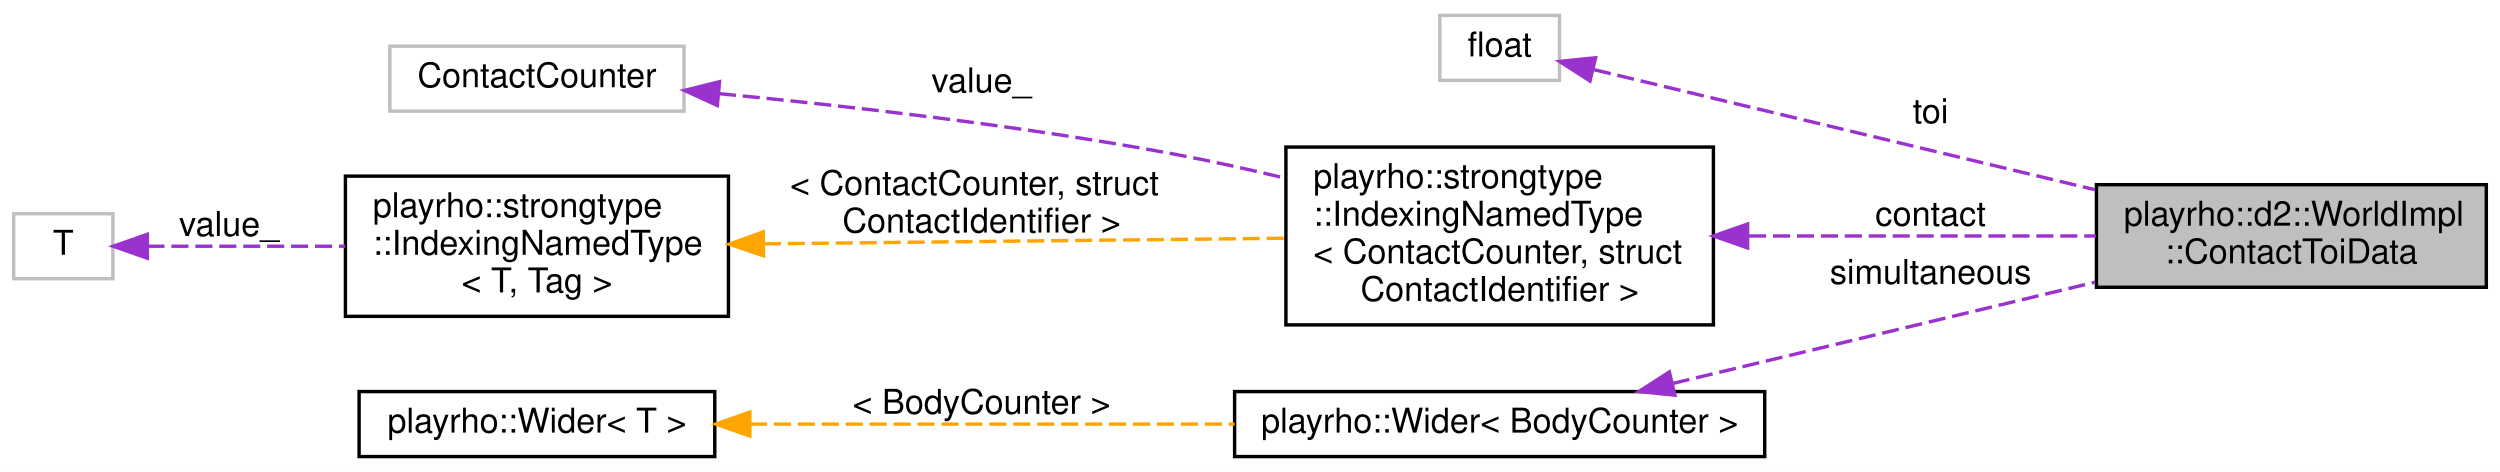
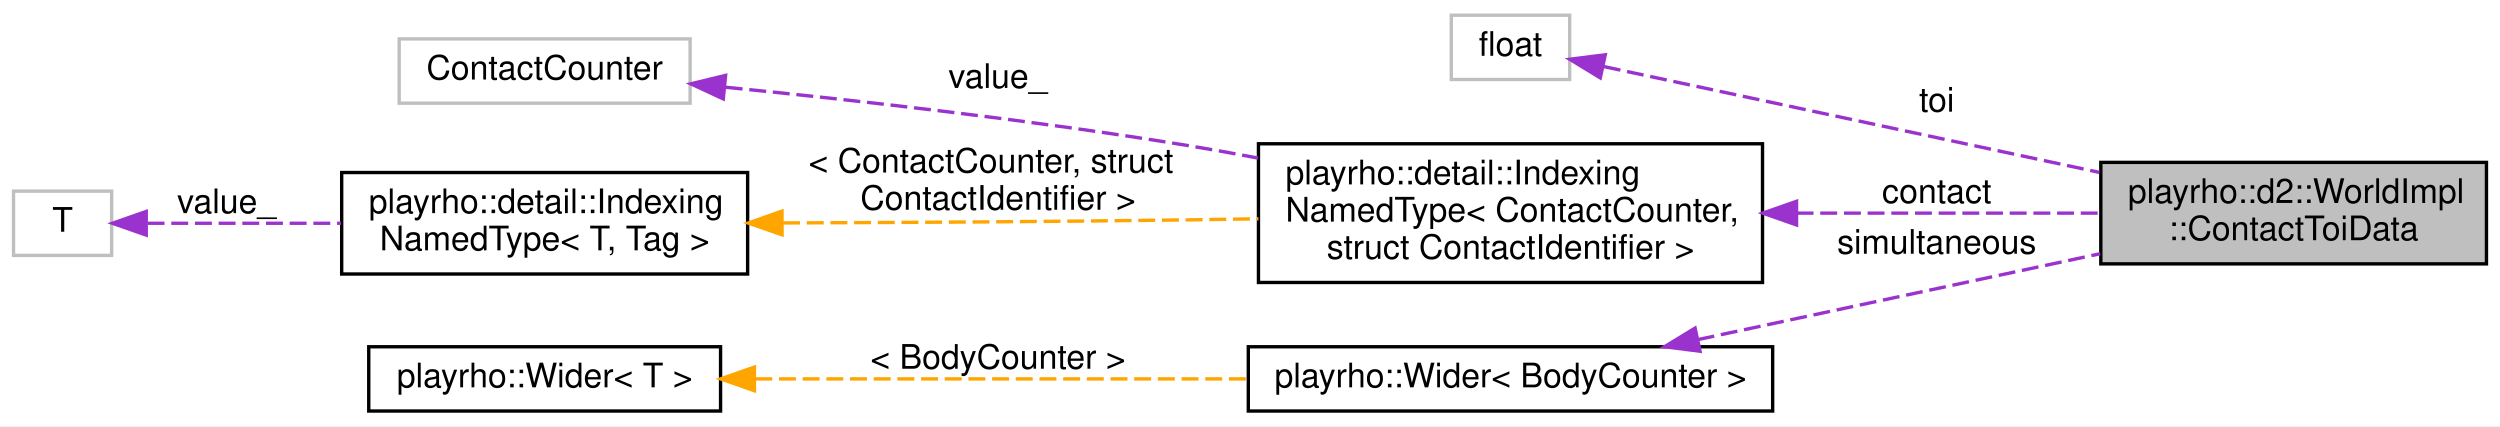
- <svg xmlns="http://www.w3.org/2000/svg" xmlns:xlink="http://www.w3.org/1999/xlink" width="731pt" height="138pt" viewBox="0.00 0.00 731.00 138.00">
-   <g id="graph0" class="graph" transform="scale(1 1) rotate(0) translate(4 134)">
-     <polygon fill="white" stroke="transparent" points="-4,4 -4,-134 727,-134 727,4 -4,4" />
+ <svg xmlns="http://www.w3.org/2000/svg" xmlns:xlink="http://www.w3.org/1999/xlink" width="739pt" height="126pt" viewBox="0.00 0.00 739.00 126.00">
+   <g id="graph0" class="graph" transform="scale(1 1) rotate(0) translate(4 122)">
+     <polygon fill="white" stroke="transparent" points="-4,4 -4,-122 735,-122 735,4 -4,4" />
    <g id="node1" class="node">
      <g id="a_node1">
        <a xlink:title="Contact TOI data.">
-           <polygon fill="#bfbfbf" stroke="black" points="609,-50 609,-80 723,-80 723,-50 609,-50" />
-           <text text-anchor="start" x="617" y="-68" font-family="Helvetica,sans-Serif" font-size="10.00">playrho::d2::WorldImpl</text>
-           <text text-anchor="middle" x="666" y="-57" font-family="Helvetica,sans-Serif" font-size="10.00">::ContactToiData</text>
+           <polygon fill="#bfbfbf" stroke="black" points="617,-44 617,-74 731,-74 731,-44 617,-44" />
+           <text text-anchor="start" x="625" y="-62" font-family="Helvetica,sans-Serif" font-size="10.00">playrho::d2::WorldImpl</text>
+           <text text-anchor="middle" x="674" y="-51" font-family="Helvetica,sans-Serif" font-size="10.00">::ContactToiData</text>
        </a>
      </g>
    </g>
    <g id="node2" class="node">
      <g id="a_node2">
        <a xlink:title=" ">
-           <polygon fill="white" stroke="#bfbfbf" points="417,-110.5 417,-129.5 452,-129.5 452,-110.5 417,-110.5" />
-           <text text-anchor="middle" x="434.5" y="-117.5" font-family="Helvetica,sans-Serif" font-size="10.00">float</text>
+           <polygon fill="white" stroke="#bfbfbf" points="425,-98.5 425,-117.5 460,-117.5 460,-98.5 425,-98.5" />
+           <text text-anchor="middle" x="442.5" y="-105.5" font-family="Helvetica,sans-Serif" font-size="10.00">float</text>
        </a>
      </g>
    </g>
    <g id="edge1" class="edge">
-       <path fill="none" stroke="#9a32cd" stroke-dasharray="5,2" d="M462.1,-113.63C497.74,-105.08 561.9,-89.71 608.55,-78.53" />
-       <polygon fill="#9a32cd" stroke="#9a32cd" points="460.91,-110.31 452.01,-116.04 462.55,-117.12 460.91,-110.31" />
-       <text text-anchor="middle" x="560.5" y="-98" font-family="Helvetica,sans-Serif" font-size="10.00"> toi</text>
+       <path fill="none" stroke="#9a32cd" stroke-dasharray="5,2" d="M470.1,-102.32C505.74,-94.71 569.9,-81.01 616.55,-71.05" />
+       <polygon fill="#9a32cd" stroke="#9a32cd" points="469.05,-98.97 460.01,-104.48 470.52,-105.81 469.05,-98.97" />
+       <text text-anchor="middle" x="568.5" y="-89" font-family="Helvetica,sans-Serif" font-size="10.00"> toi</text>
    </g>
    <g id="node3" class="node">
      <g id="a_node3">
-         <a xlink:href="classplayrho_1_1strongtype_1_1IndexingNamedType.html" target="_top" xlink:title=" ">
-           <polygon fill="white" stroke="black" points="372,-39 372,-91 497,-91 497,-39 372,-39" />
-           <text text-anchor="start" x="380" y="-79" font-family="Helvetica,sans-Serif" font-size="10.00">playrho::strongtype</text>
-           <text text-anchor="start" x="380" y="-68" font-family="Helvetica,sans-Serif" font-size="10.00">::IndexingNamedType</text>
-           <text text-anchor="start" x="380" y="-57" font-family="Helvetica,sans-Serif" font-size="10.00">&lt; ContactCounter, struct</text>
-           <text text-anchor="middle" x="434.5" y="-46" font-family="Helvetica,sans-Serif" font-size="10.00"> ContactIdentifier &gt;</text>
+         <a xlink:href="classplayrho_1_1detail_1_1IndexingNamedType.html" target="_top" xlink:title=" ">
+           <polygon fill="white" stroke="black" points="368,-38.5 368,-79.5 517,-79.5 517,-38.5 368,-38.5" />
+           <text text-anchor="start" x="376" y="-67.5" font-family="Helvetica,sans-Serif" font-size="10.00">playrho::detail::Indexing</text>
+           <text text-anchor="start" x="376" y="-56.5" font-family="Helvetica,sans-Serif" font-size="10.00">NamedType&lt; ContactCounter,</text>
+           <text text-anchor="middle" x="442.5" y="-45.5" font-family="Helvetica,sans-Serif" font-size="10.00"> struct ContactIdentifier &gt;</text>
        </a>
      </g>
    </g>
    <g id="edge2" class="edge">
-       <path fill="none" stroke="#9a32cd" stroke-dasharray="5,2" d="M507.42,-65C540.13,-65 578.27,-65 608.84,-65" />
-       <polygon fill="#9a32cd" stroke="#9a32cd" points="507,-61.5 497,-65 507,-68.5 507,-61.5" />
-       <text text-anchor="middle" x="560.5" y="-68" font-family="Helvetica,sans-Serif" font-size="10.00"> contact</text>
+       <path fill="none" stroke="#9a32cd" stroke-dasharray="5,2" d="M527.07,-59C556.97,-59 589.93,-59 616.95,-59" />
+       <polygon fill="#9a32cd" stroke="#9a32cd" points="527.06,-55.5 517.06,-59 527.06,-62.5 527.06,-55.5" />
+       <text text-anchor="middle" x="568.5" y="-62" font-family="Helvetica,sans-Serif" font-size="10.00"> contact</text>
    </g>
    <g id="node4" class="node">
      <g id="a_node4">
        <a xlink:title=" ">
-           <polygon fill="white" stroke="#bfbfbf" points="110,-101.5 110,-120.5 196,-120.5 196,-101.5 110,-101.5" />
-           <text text-anchor="middle" x="153" y="-108.5" font-family="Helvetica,sans-Serif" font-size="10.00">ContactCounter</text>
+           <polygon fill="white" stroke="#bfbfbf" points="114,-91.5 114,-110.5 200,-110.5 200,-91.5 114,-91.5" />
+           <text text-anchor="middle" x="157" y="-98.5" font-family="Helvetica,sans-Serif" font-size="10.00">ContactCounter</text>
        </a>
      </g>
    </g>
    <g id="edge3" class="edge">
-       <path fill="none" stroke="#9a32cd" stroke-dasharray="5,2" d="M206.22,-106.62C243.43,-103.06 294.53,-97.26 339,-89 349.73,-87.01 361.06,-84.5 371.99,-81.85" />
-       <polygon fill="#9a32cd" stroke="#9a32cd" points="205.75,-103.15 196.12,-107.57 206.4,-110.12 205.75,-103.15" />
-       <text text-anchor="middle" x="283" y="-107" font-family="Helvetica,sans-Serif" font-size="10.00"> value_</text>
+       <path fill="none" stroke="#9a32cd" stroke-dasharray="5,2" d="M210.52,-96.21C248.54,-92.41 301.11,-86.51 347,-79 353.79,-77.89 360.82,-76.62 367.85,-75.28" />
+       <polygon fill="#9a32cd" stroke="#9a32cd" points="209.8,-92.76 200.19,-97.22 210.49,-99.72 209.8,-92.76" />
+       <text text-anchor="middle" x="291" y="-96" font-family="Helvetica,sans-Serif" font-size="10.00"> value_</text>
    </g>
    <g id="node5" class="node">
      <g id="a_node5">
-         <a xlink:href="classplayrho_1_1strongtype_1_1IndexingNamedType.html" target="_top" xlink:title="An indexable, hashable, named &quot;strong type&quot; template class.">
-           <polygon fill="white" stroke="black" points="97,-41.5 97,-82.5 209,-82.5 209,-41.5 97,-41.5" />
-           <text text-anchor="start" x="105" y="-70.5" font-family="Helvetica,sans-Serif" font-size="10.00">playrho::strongtype</text>
-           <text text-anchor="start" x="105" y="-59.5" font-family="Helvetica,sans-Serif" font-size="10.00">::IndexingNamedType</text>
-           <text text-anchor="middle" x="153" y="-48.5" font-family="Helvetica,sans-Serif" font-size="10.00">&lt; T, Tag &gt;</text>
+         <a xlink:href="classplayrho_1_1detail_1_1IndexingNamedType.html" target="_top" xlink:title="An indexable, hashable, named &quot;strong type&quot; template class.">
+           <polygon fill="white" stroke="black" points="97,-41 97,-71 217,-71 217,-41 97,-41" />
+           <text text-anchor="start" x="105" y="-59" font-family="Helvetica,sans-Serif" font-size="10.00">playrho::detail::Indexing</text>
+           <text text-anchor="middle" x="157" y="-48" font-family="Helvetica,sans-Serif" font-size="10.00">NamedType&lt; T, Tag &gt;</text>
        </a>
      </g>
    </g>
    <g id="edge4" class="edge">
-       <path fill="none" stroke="orange" stroke-dasharray="5,2" d="M219.37,-62.7C265.33,-63.19 326.42,-63.85 371.58,-64.34" />
-       <polygon fill="orange" stroke="orange" points="219.26,-59.2 209.22,-62.59 219.18,-66.2 219.26,-59.2" />
-       <text text-anchor="start" x="227" y="-77" font-family="Helvetica,sans-Serif" font-size="10.00"> &lt; ContactCounter, struct</text>
-       <text text-anchor="middle" x="283" y="-66" font-family="Helvetica,sans-Serif" font-size="10.00"> ContactIdentifier &gt;</text>
+       <path fill="none" stroke="orange" stroke-dasharray="5,2" d="M227.48,-56.1C263.2,-56.22 307.43,-56.48 347,-57 353.81,-57.09 360.89,-57.2 367.99,-57.33" />
+       <polygon fill="orange" stroke="orange" points="227.18,-52.6 217.17,-56.07 227.15,-59.6 227.18,-52.6" />
+       <text text-anchor="start" x="235" y="-71" font-family="Helvetica,sans-Serif" font-size="10.00"> &lt; ContactCounter, struct</text>
+       <text text-anchor="middle" x="291" y="-60" font-family="Helvetica,sans-Serif" font-size="10.00"> ContactIdentifier &gt;</text>
    </g>
    <g id="node6" class="node">
      <g id="a_node6">
        <a xlink:title=" ">
-           <polygon fill="white" stroke="#bfbfbf" points="0,-52.5 0,-71.5 29,-71.5 29,-52.5 0,-52.5" />
-           <text text-anchor="middle" x="14.5" y="-59.5" font-family="Helvetica,sans-Serif" font-size="10.00">T</text>
+           <polygon fill="white" stroke="#bfbfbf" points="0,-46.5 0,-65.5 29,-65.5 29,-46.5 0,-46.5" />
+           <text text-anchor="middle" x="14.5" y="-53.5" font-family="Helvetica,sans-Serif" font-size="10.00">T</text>
        </a>
      </g>
    </g>
    <g id="edge5" class="edge">
-       <path fill="none" stroke="#9a32cd" stroke-dasharray="5,2" d="M39.11,-62C55.05,-62 76.78,-62 96.91,-62" />
-       <polygon fill="#9a32cd" stroke="#9a32cd" points="39.09,-58.5 29.09,-62 39.09,-65.5 39.09,-58.5" />
-       <text text-anchor="middle" x="63" y="-65" font-family="Helvetica,sans-Serif" font-size="10.00"> value_</text>
+       <path fill="none" stroke="#9a32cd" stroke-dasharray="5,2" d="M39.63,-56C55.39,-56 76.71,-56 96.79,-56" />
+       <polygon fill="#9a32cd" stroke="#9a32cd" points="39.23,-52.5 29.23,-56 39.23,-59.5 39.23,-52.5" />
+       <text text-anchor="middle" x="63" y="-59" font-family="Helvetica,sans-Serif" font-size="10.00"> value_</text>
    </g>
    <g id="node7" class="node">
      <g id="a_node7">
        <a xlink:href="structplayrho_1_1Wider.html" target="_top" xlink:title=" ">
-           <polygon fill="white" stroke="black" points="357,-0.5 357,-19.5 512,-19.5 512,-0.5 357,-0.5" />
-           <text text-anchor="middle" x="434.5" y="-7.5" font-family="Helvetica,sans-Serif" font-size="10.00">playrho::Wider&lt; BodyCounter &gt;</text>
+           <polygon fill="white" stroke="black" points="365,-0.5 365,-19.5 520,-19.5 520,-0.5 365,-0.5" />
+           <text text-anchor="middle" x="442.5" y="-7.5" font-family="Helvetica,sans-Serif" font-size="10.00">playrho::Wider&lt; BodyCounter &gt;</text>
        </a>
      </g>
    </g>
    <g id="edge6" class="edge">
-       <path fill="none" stroke="#9a32cd" stroke-dasharray="5,2" d="M485.09,-21.88C521.42,-30.59 570.76,-42.42 608.59,-51.48" />
-       <polygon fill="#9a32cd" stroke="#9a32cd" points="485.75,-18.44 475.21,-19.52 484.12,-25.25 485.75,-18.44" />
-       <text text-anchor="middle" x="560.5" y="-51" font-family="Helvetica,sans-Serif" font-size="10.00"> simultaneous</text>
+       <path fill="none" stroke="#9a32cd" stroke-dasharray="5,2" d="M497.83,-21.6C533.69,-29.26 580.57,-39.27 616.81,-47" />
+       <polygon fill="#9a32cd" stroke="#9a32cd" points="498.53,-18.17 488.02,-19.51 497.07,-25.02 498.53,-18.17" />
+       <text text-anchor="middle" x="568.5" y="-47" font-family="Helvetica,sans-Serif" font-size="10.00"> simultaneous</text>
    </g>
    <g id="node8" class="node">
      <g id="a_node8">
        <a xlink:href="structplayrho_1_1Wider.html" target="_top" xlink:title="Wider data type obtainer.">
-           <polygon fill="white" stroke="black" points="101,-0.5 101,-19.5 205,-19.5 205,-0.5 101,-0.5" />
-           <text text-anchor="middle" x="153" y="-7.5" font-family="Helvetica,sans-Serif" font-size="10.00">playrho::Wider&lt; T &gt;</text>
+           <polygon fill="white" stroke="black" points="105,-0.5 105,-19.5 209,-19.5 209,-0.5 105,-0.5" />
+           <text text-anchor="middle" x="157" y="-7.5" font-family="Helvetica,sans-Serif" font-size="10.00">playrho::Wider&lt; T &gt;</text>
        </a>
      </g>
    </g>
    <g id="edge7" class="edge">
-       <path fill="none" stroke="orange" stroke-dasharray="5,2" d="M215.28,-10C256.96,-10 312.41,-10 356.98,-10" />
-       <polygon fill="orange" stroke="orange" points="215.26,-6.5 205.26,-10 215.26,-13.5 215.26,-6.5" />
-       <text text-anchor="middle" x="283" y="-13" font-family="Helvetica,sans-Serif" font-size="10.00"> &lt; BodyCounter &gt;</text>
+       <path fill="none" stroke="orange" stroke-dasharray="5,2" d="M219.27,-10C261.98,-10 319.28,-10 364.99,-10" />
+       <polygon fill="orange" stroke="orange" points="219.01,-6.5 209.01,-10 219.01,-13.5 219.01,-6.5" />
+       <text text-anchor="middle" x="291" y="-13" font-family="Helvetica,sans-Serif" font-size="10.00"> &lt; BodyCounter &gt;</text>
    </g>
  </g>
</svg>
